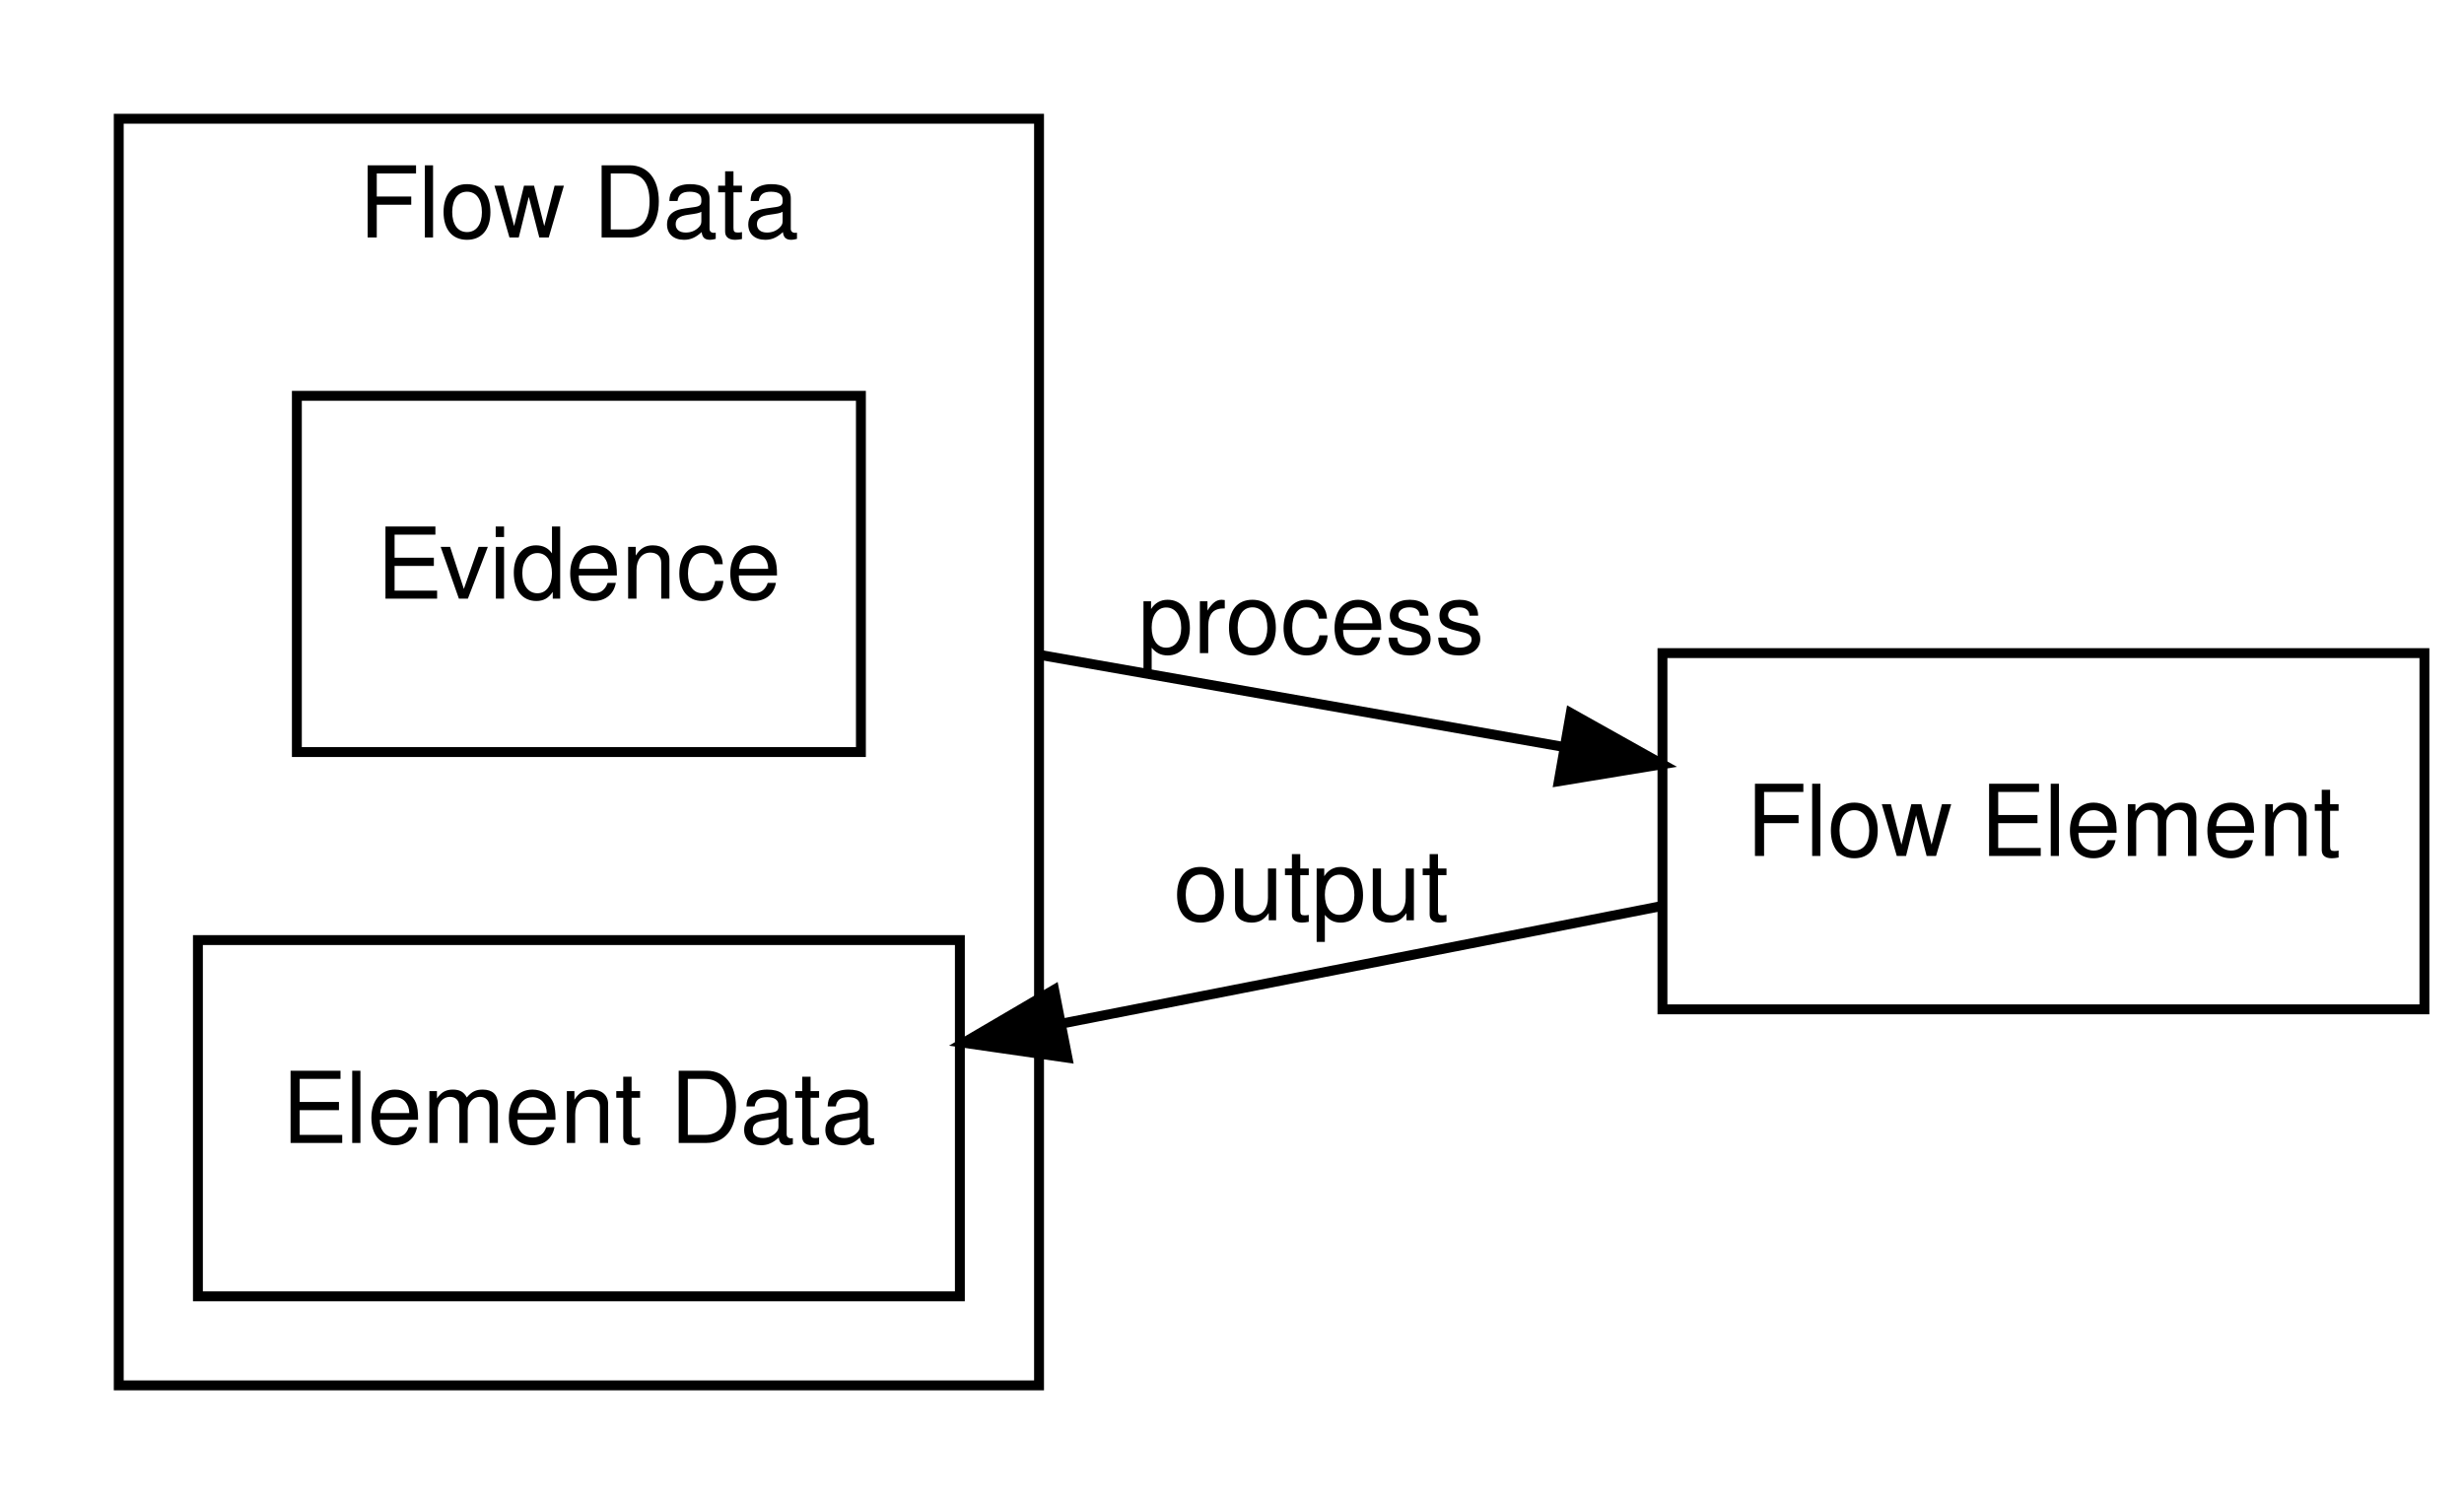
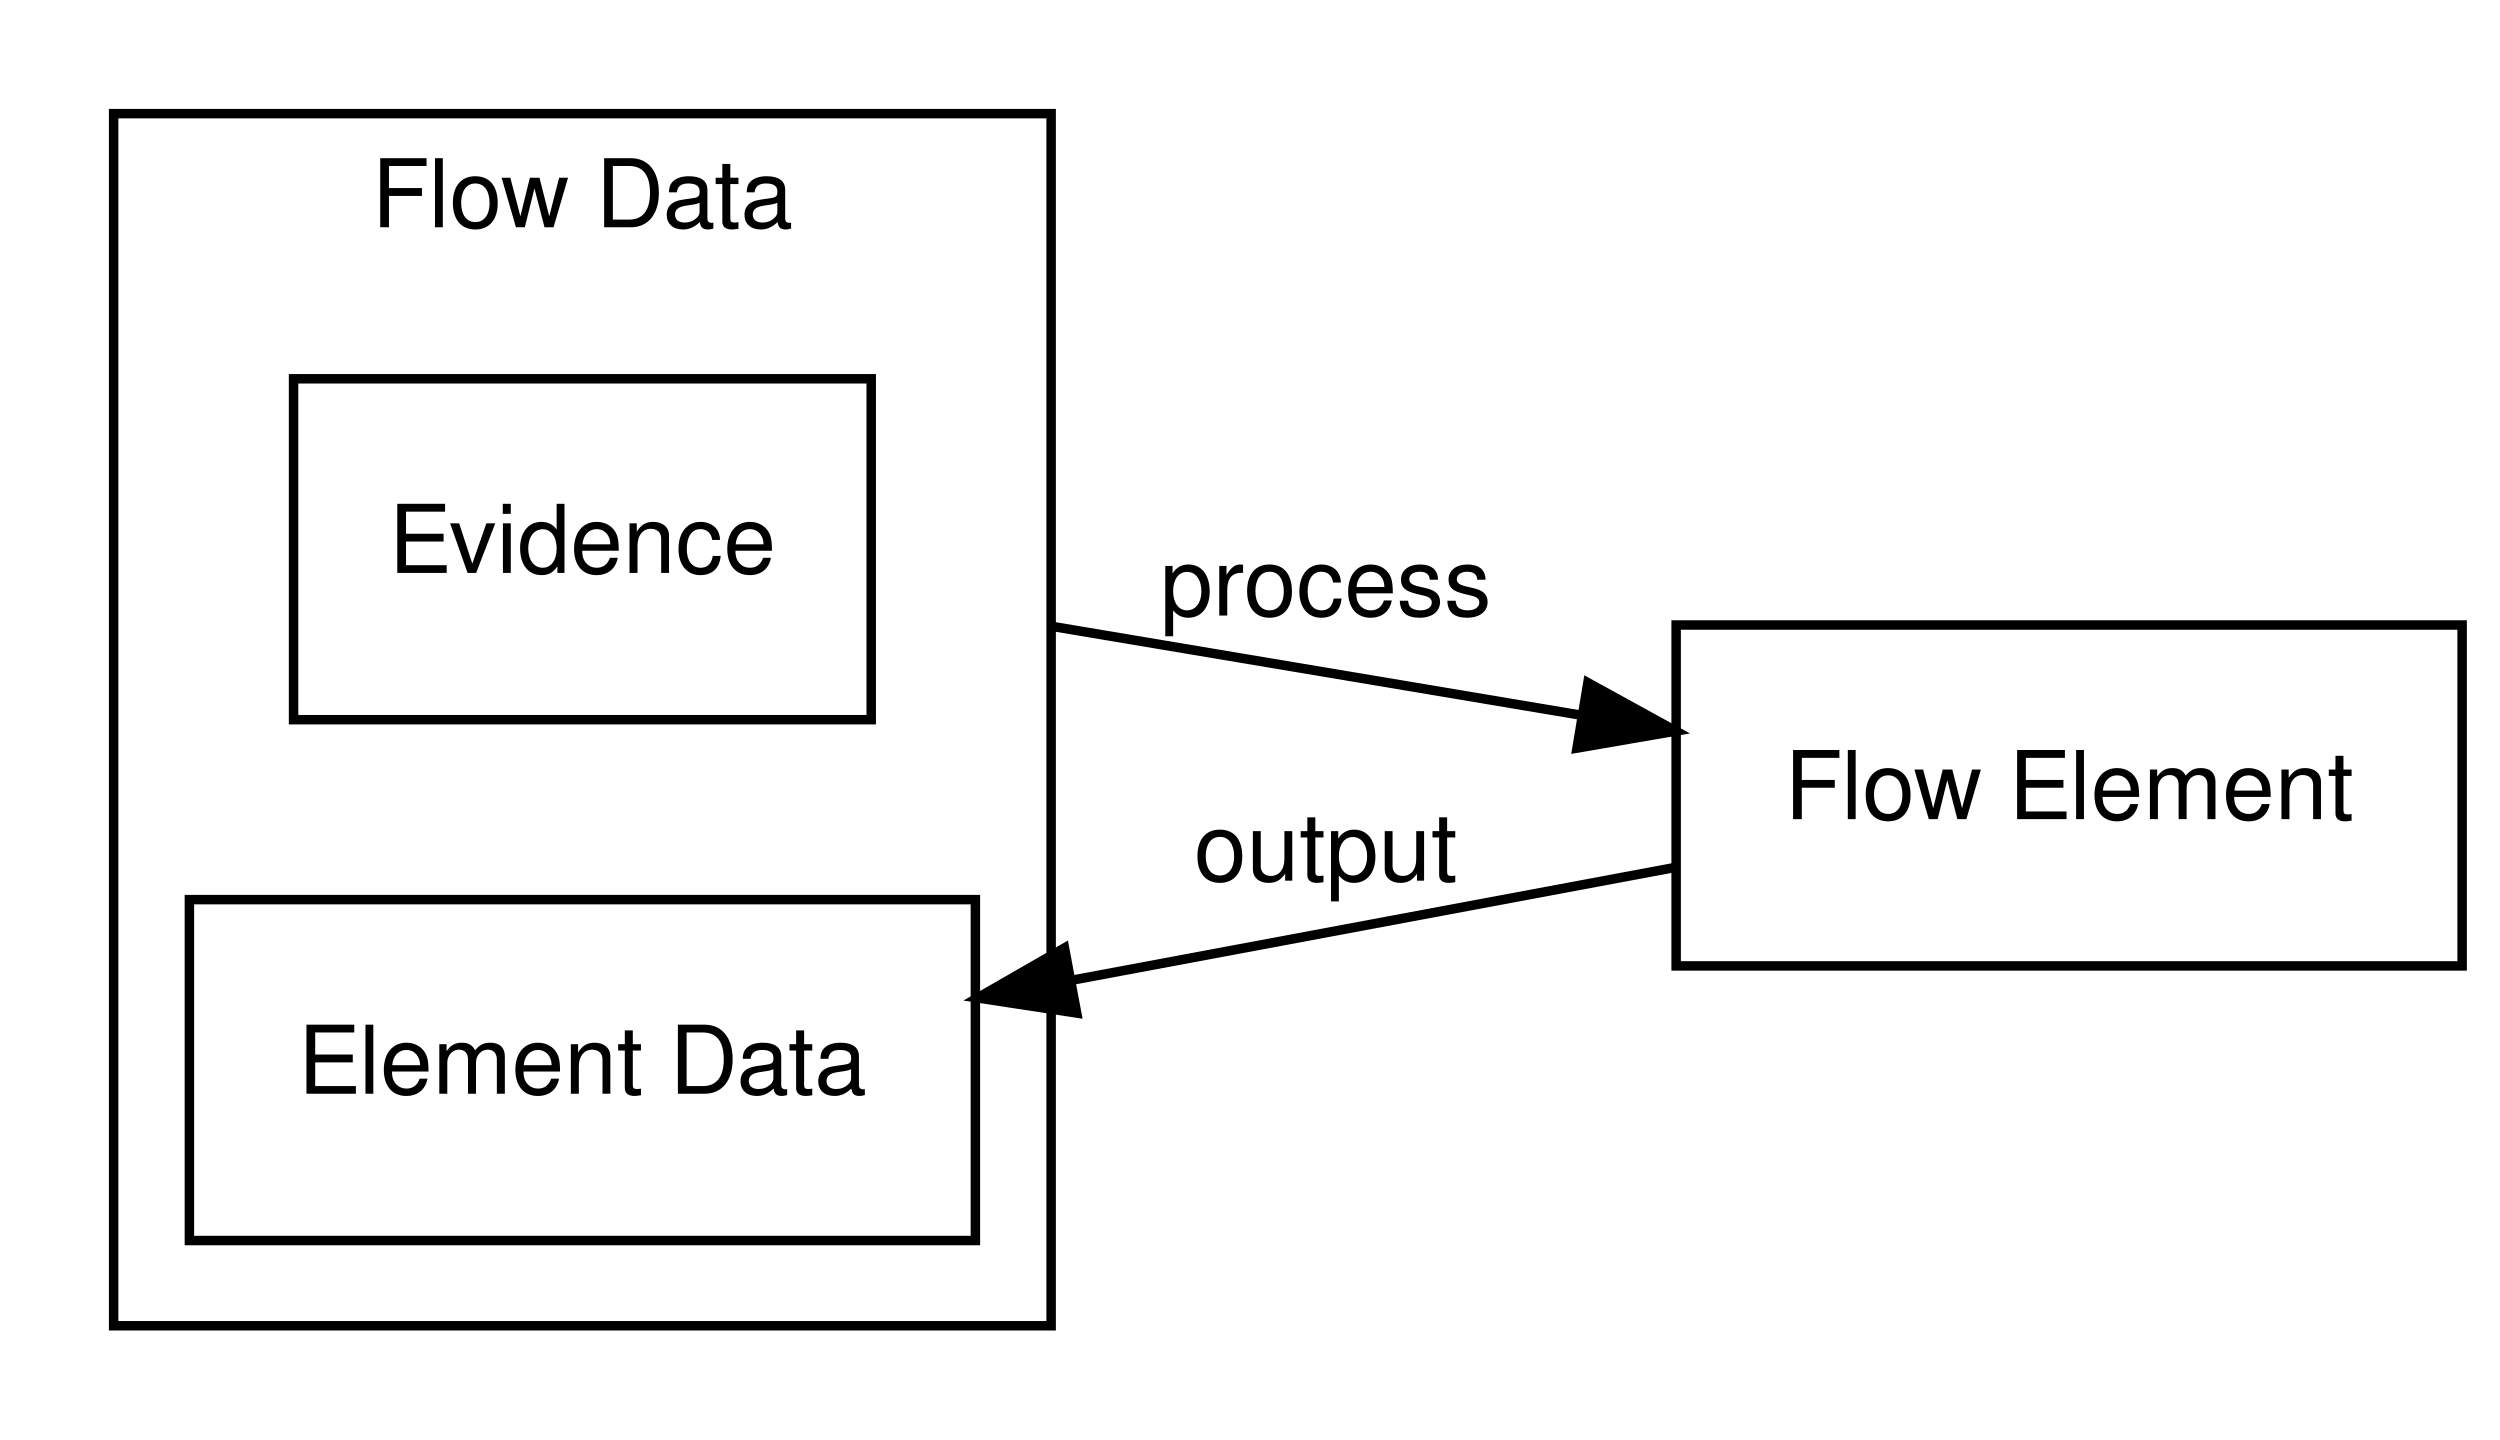
- <svg xmlns="http://www.w3.org/2000/svg" xmlns:xlink="http://www.w3.org/1999/xlink" width="249pt" height="152pt" viewBox="0.00 0.00 249.00 152.00">
+ <svg xmlns="http://www.w3.org/2000/svg" xmlns:xlink="http://www.w3.org/1999/xlink" width="264pt" height="152pt" viewBox="0.00 0.00 264.00 152.00">
  <g id="graph0" class="graph" transform="scale(1 1) rotate(0) translate(4 148)">
    <g id="clust1" class="cluster">
      <g id="a_clust1">
        <a xlink:href="_concepts__data__flow_data.html#Concepts_Data_FlowData" target="_top" xlink:title="Flow Data">
-           <polygon fill="transparent" stroke="#000000" points="8,-8 8,-136 101,-136 101,-8 8,-8" />
-           <text text-anchor="middle" x="54.5" y="-124" font-family="Helvetica,sans-Serif" font-size="10.00" fill="#000000">Flow Data</text>
+           <polygon fill="transparent" stroke="black" points="8,-8 8,-136 107,-136 107,-8 8,-8" />
+           <text text-anchor="middle" x="57.5" y="-124" font-family="Helvetica,sans-Serif" font-size="10.00">Flow Data</text>
        </a>
      </g>
    </g>
    <g id="node1" class="node">
      <g id="a_node1">
        <a xlink:href="_concepts__data__evidence.html#Concepts_Data_Evidence" target="_top" xlink:title="Evidence">
-           <polygon fill="none" stroke="#000000" points="26,-72 26,-108 83,-108 83,-72 26,-72" />
-           <text text-anchor="middle" x="54.5" y="-87.5" font-family="Helvetica,sans-Serif" font-size="10.00" fill="#000000">Evidence</text>
+           <polygon fill="none" stroke="black" points="27,-72 27,-108 88,-108 88,-72 27,-72" />
+           <text text-anchor="middle" x="57.5" y="-87.5" font-family="Helvetica,sans-Serif" font-size="10.00">Evidence</text>
        </a>
      </g>
    </g>
    <g id="node3" class="node">
      <g id="a_node3">
        <a xlink:href="_concepts__flow_elements__index.html#Concepts_FlowElements_Index" target="_top" xlink:title="Flow Element">
-           <polygon fill="none" stroke="#000000" points="164,-46 164,-82 241,-82 241,-46 164,-46" />
-           <text text-anchor="middle" x="202.5" y="-61.5" font-family="Helvetica,sans-Serif" font-size="10.00" fill="#000000">Flow Element</text>
+           <polygon fill="none" stroke="black" points="173,-46 173,-82 256,-82 256,-46 173,-46" />
+           <text text-anchor="middle" x="214.5" y="-61.5" font-family="Helvetica,sans-Serif" font-size="10.00">Flow Element</text>
        </a>
      </g>
    </g>
    <g id="edge1" class="edge">
-       <path fill="none" stroke="#000000" d="M100.995,-81.832C117.818,-78.876 136.852,-75.533 153.855,-72.546" />
-       <polygon fill="#000000" stroke="#000000" points="154.733,-75.945 163.977,-70.768 153.522,-69.051 154.733,-75.945" />
-       <text text-anchor="middle" x="128.5" y="-82" font-family="Helvetica,sans-Serif" font-size="10.00" fill="#000000">process</text>
+       <path fill="none" stroke="black" d="M107,-81.87C124.81,-78.88 145,-75.49 162.99,-72.47" />
+       <polygon fill="black" stroke="black" points="163.68,-75.91 172.97,-70.8 162.53,-69 163.68,-75.91" />
+       <text text-anchor="middle" x="136" y="-83" font-family="Helvetica,sans-Serif" font-size="10.00">process</text>
    </g>
    <g id="node2" class="node">
      <g id="a_node2">
        <a xlink:href="_concepts__data__element_data.html#Concepts_Data_ElementData" target="_top" xlink:title="Element Data">
-           <polygon fill="none" stroke="#000000" points="16,-17 16,-53 93,-53 93,-17 16,-17" />
-           <text text-anchor="middle" x="54.5" y="-32.5" font-family="Helvetica,sans-Serif" font-size="10.00" fill="#000000">Element Data</text>
+           <polygon fill="none" stroke="black" points="16,-17 16,-53 99,-53 99,-17 16,-17" />
+           <text text-anchor="middle" x="57.5" y="-32.5" font-family="Helvetica,sans-Serif" font-size="10.00">Element Data</text>
        </a>
      </g>
    </g>
    <g id="edge2" class="edge">
-       <path fill="none" stroke="#000000" d="M163.874,-56.431C145.386,-52.809 123.045,-48.431 103.386,-44.579" />
-       <polygon fill="#000000" stroke="#000000" points="103.872,-41.108 93.385,-42.619 102.526,-47.977 103.872,-41.108" />
-       <text text-anchor="middle" x="128.5" y="-55" font-family="Helvetica,sans-Serif" font-size="10.00" fill="#000000">output</text>
+       <path fill="none" stroke="black" d="M172.78,-56.38C153.28,-52.73 129.73,-48.33 109.09,-44.47" />
+       <polygon fill="black" stroke="black" points="109.7,-41.02 99.22,-42.62 108.41,-47.9 109.7,-41.02" />
+       <text text-anchor="middle" x="136" y="-55" font-family="Helvetica,sans-Serif" font-size="10.00">output</text>
    </g>
  </g>
</svg>
